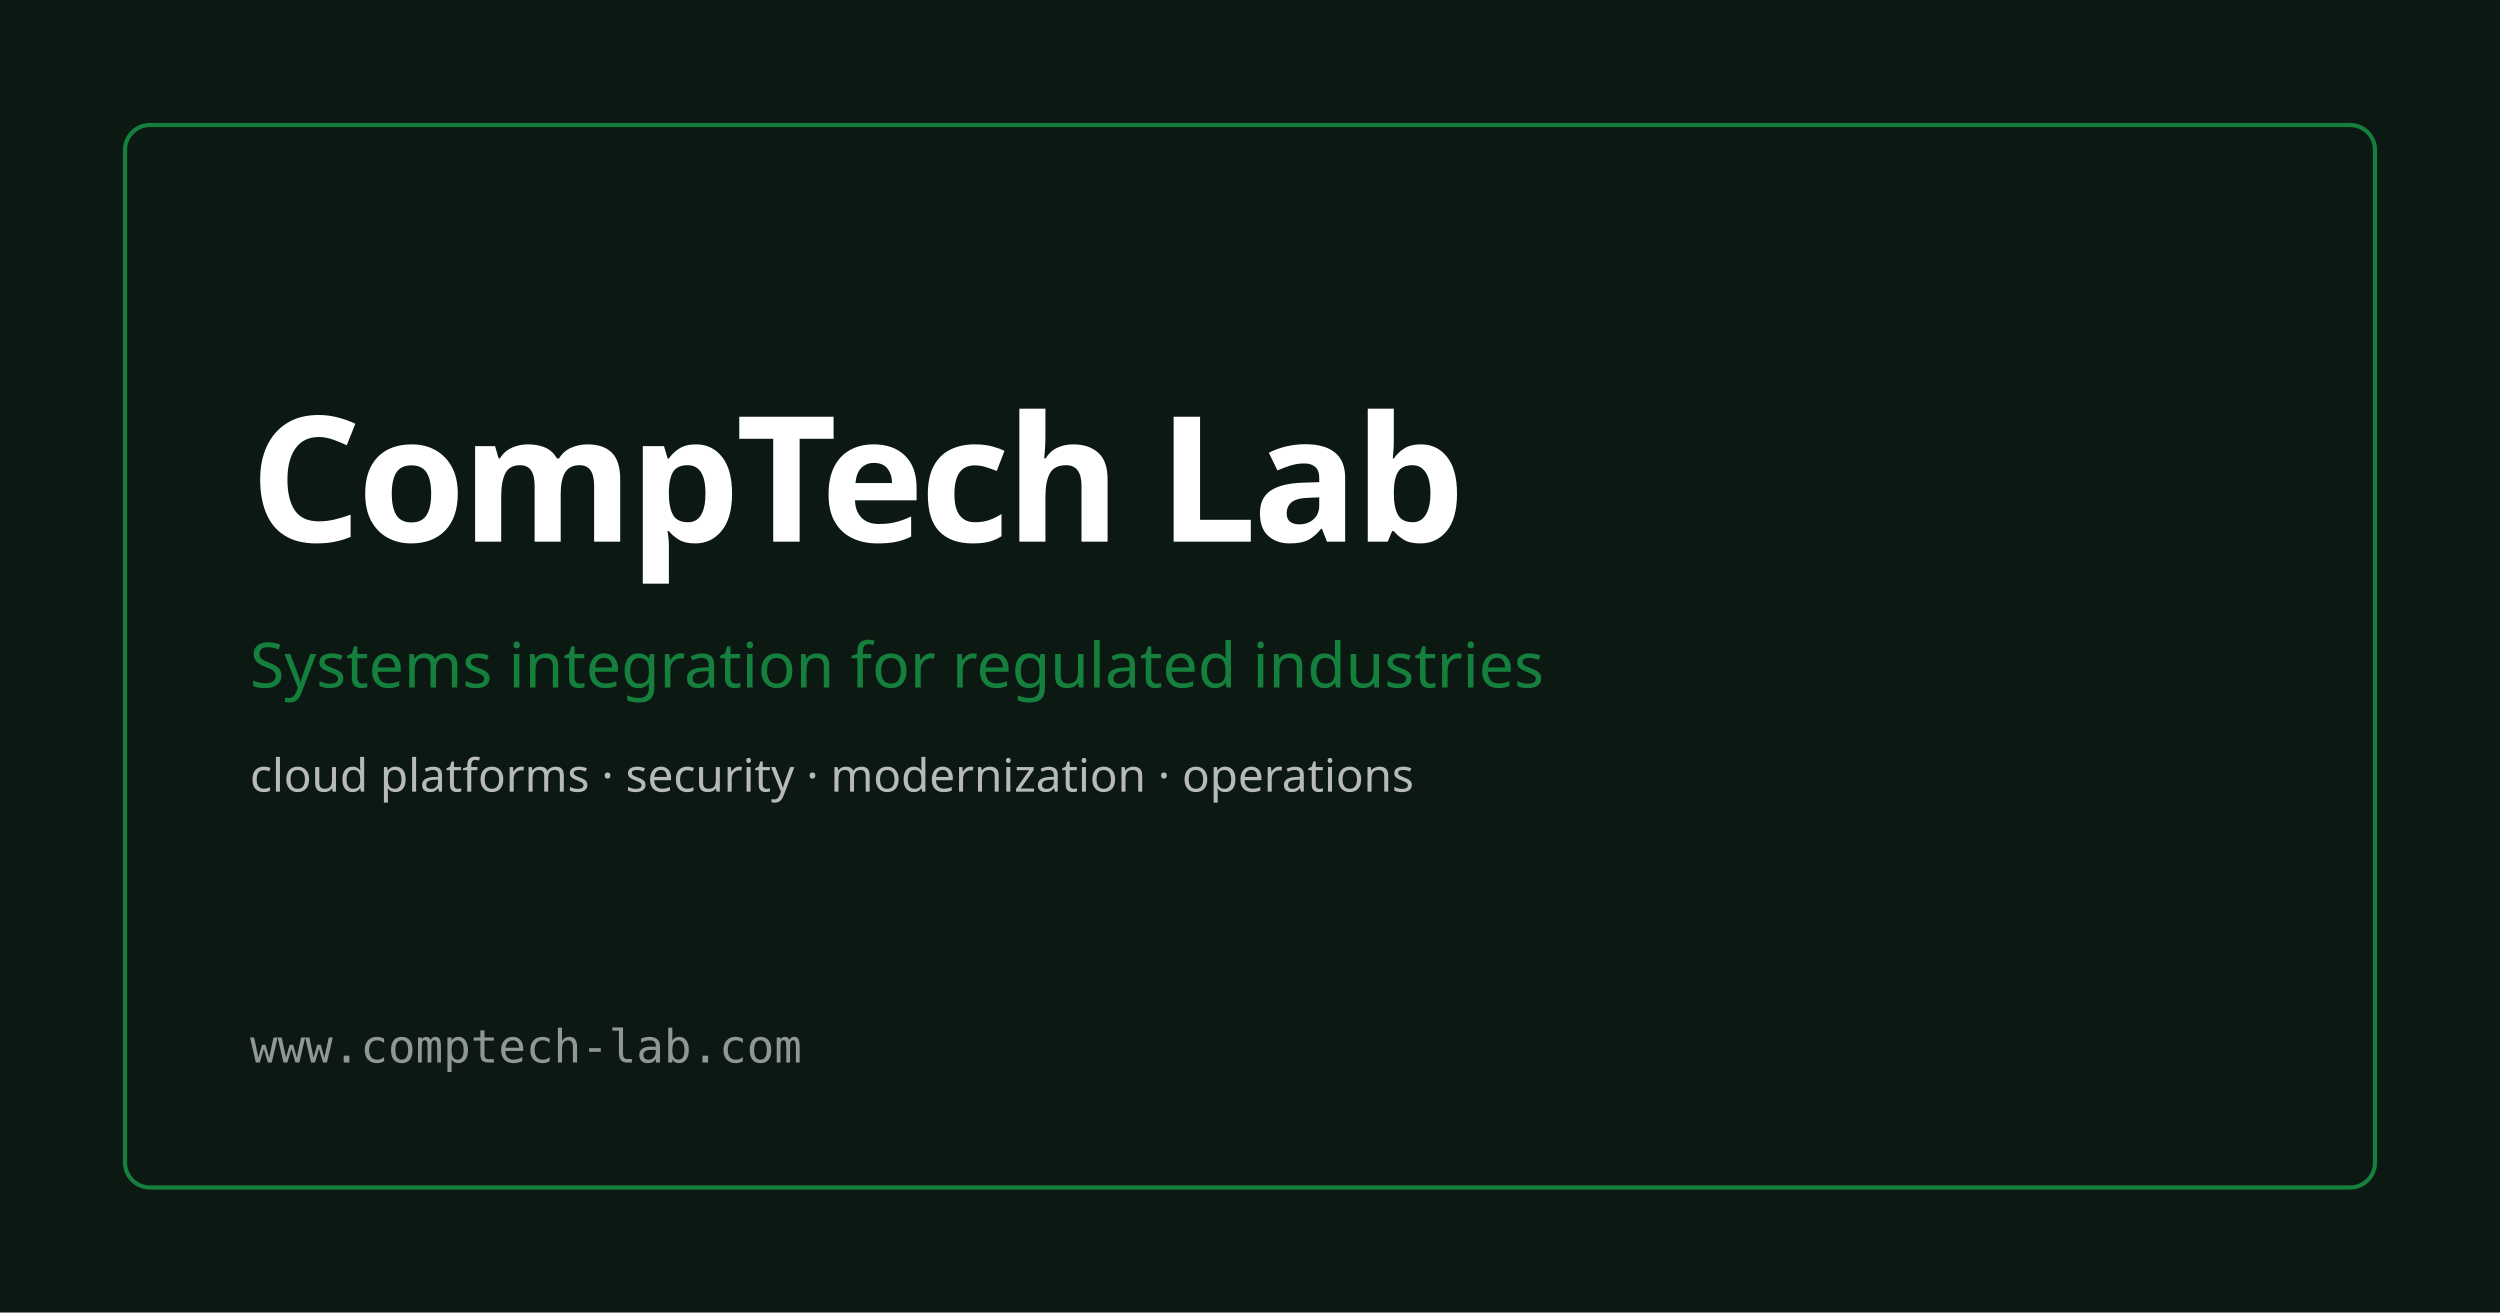
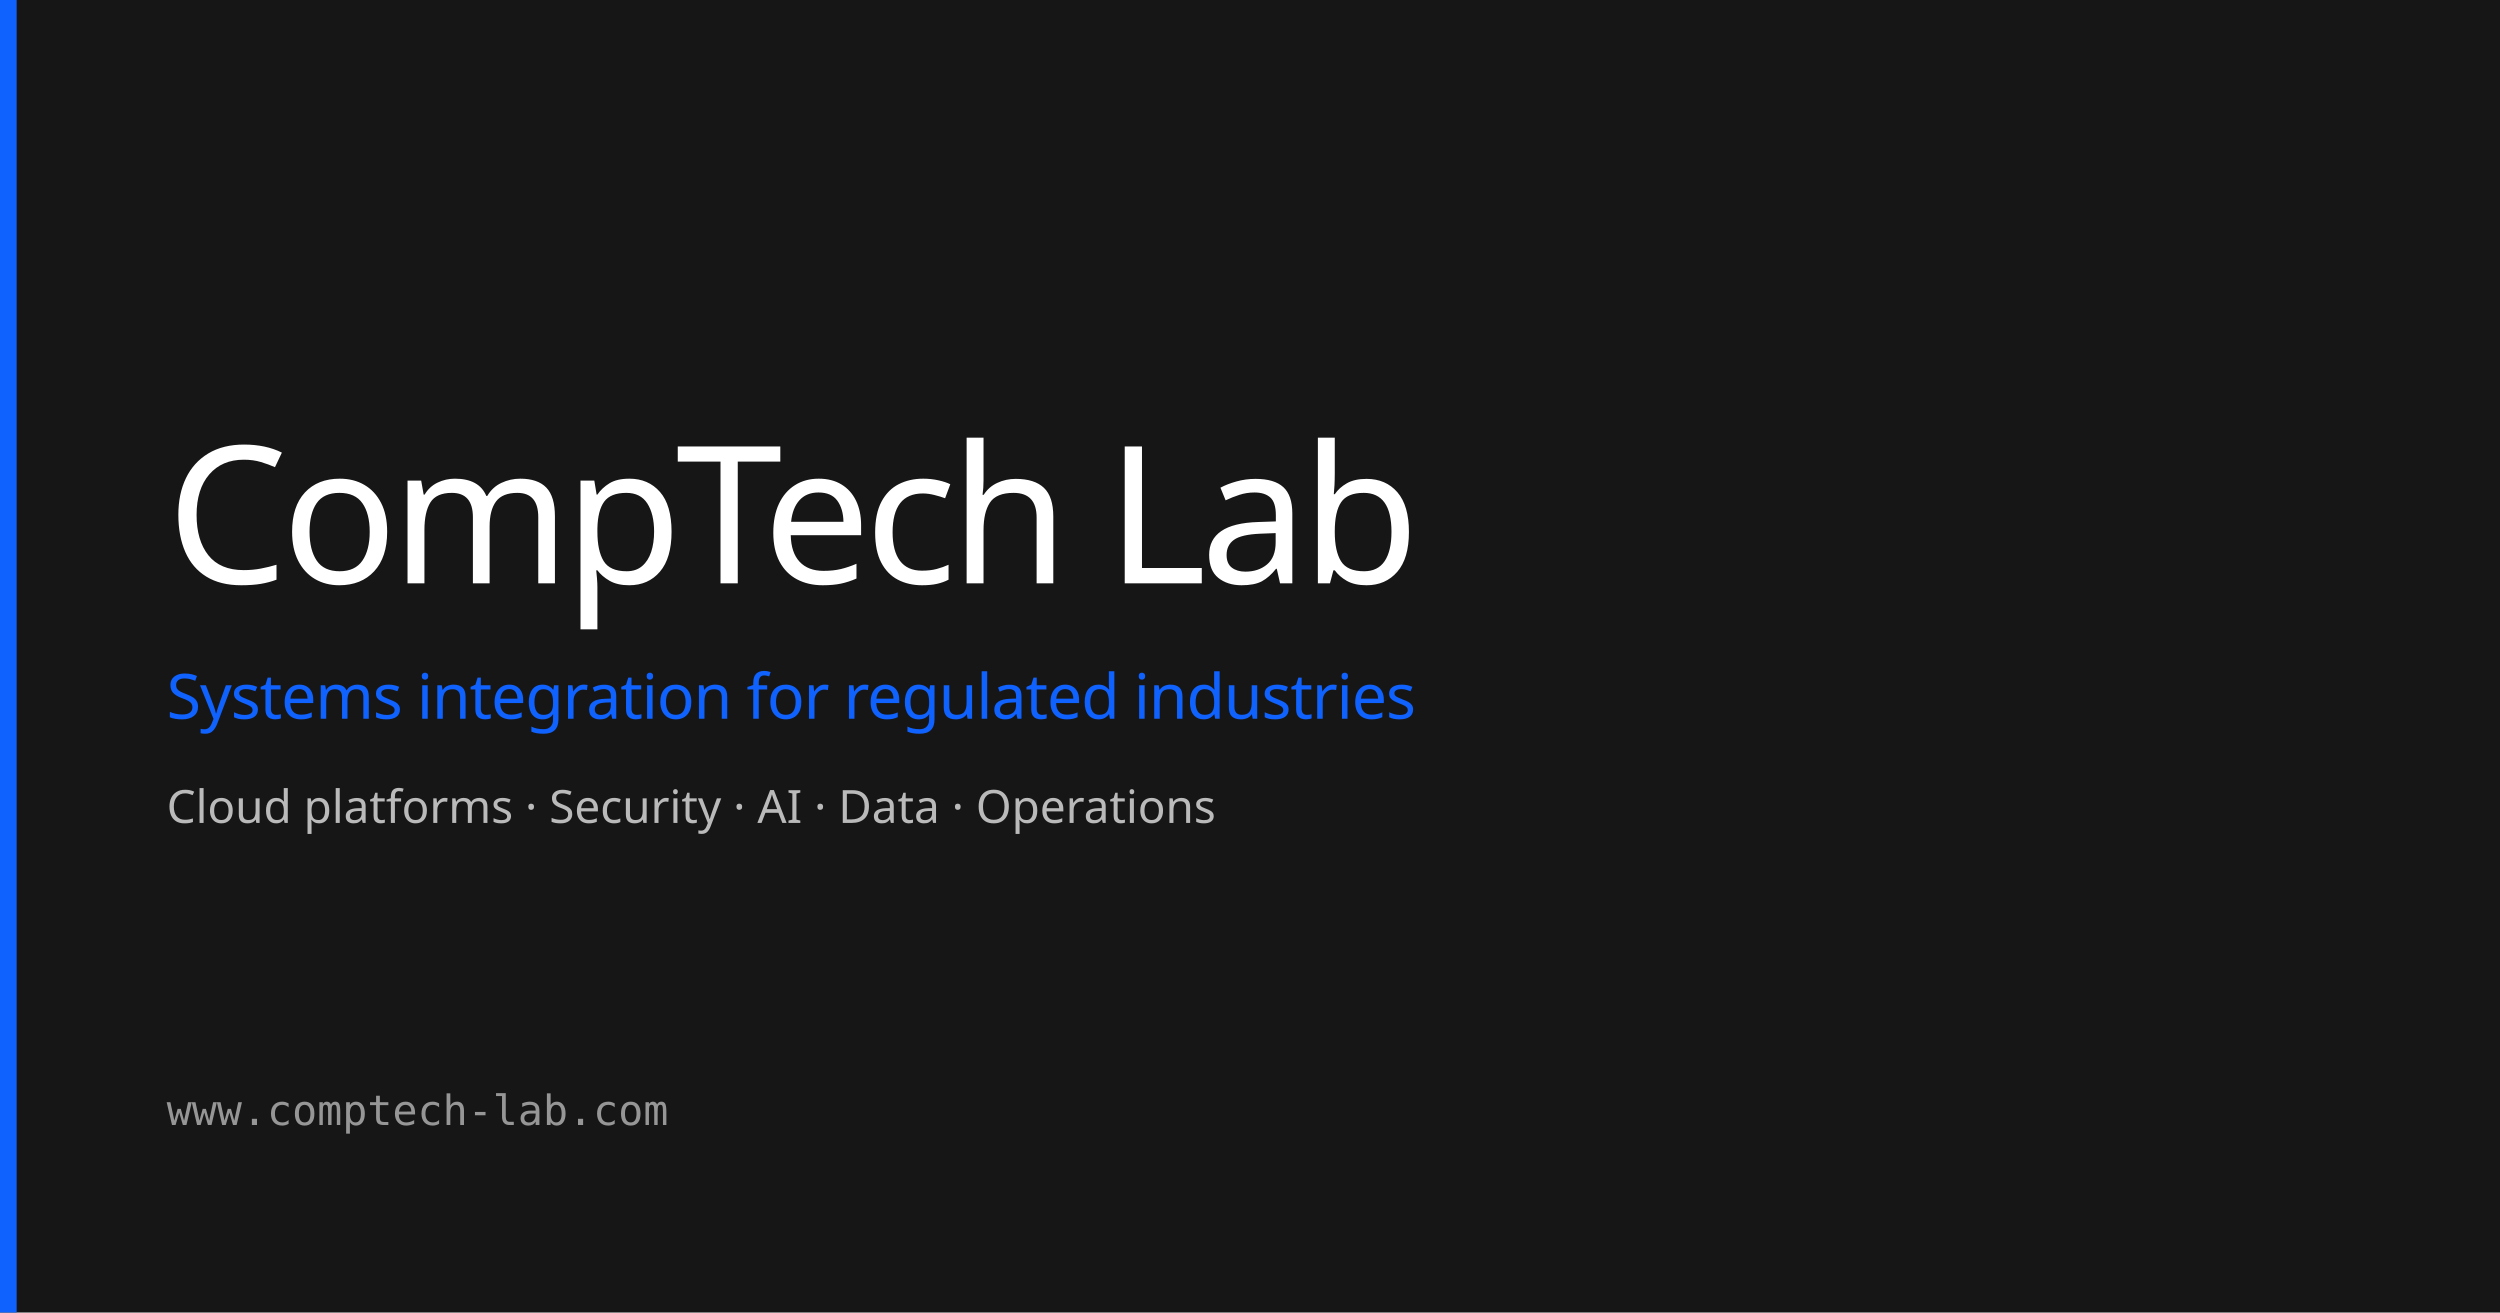
<svg xmlns="http://www.w3.org/2000/svg" viewBox="0 0 1200 630">
-   <rect width="1200" height="630" fill="#0c1812" />
-   <rect x="60" y="60" width="1080" height="510" rx="12" fill="none" stroke="#15803d" stroke-width="2" />
-   <text x="120" y="260" font-family="ui-sans-serif,system-ui" font-size="84" font-weight="700" fill="#ffffff" letter-spacing="-2">CompTech Lab</text>
-   <text x="120" y="330" font-family="ui-sans-serif,system-ui" font-size="30" font-weight="400" fill="#15803d">Systems integration for regulated industries</text>
-   <text x="120" y="380" font-family="ui-sans-serif,system-ui" font-size="22" font-weight="400" fill="rgba(255,255,255,0.7)">cloud platforms · security · modernization · operations</text>
-   <text x="120" y="510" font-family="ui-monospace,SFMono-Regular,monospace" font-size="22" fill="rgba(255,255,255,0.55)">www.comptech-lab.com</text>
+   <rect width="1200" height="630" fill="#161616" />
+   <rect x="0" y="0" width="8" height="630" fill="#0f62fe" />
+   <text x="80" y="280" font-family="'IBM Plex Sans', system-ui" font-size="92" font-weight="300" fill="#ffffff" letter-spacing="-3">CompTech Lab</text>
+   <text x="80" y="345" font-family="'IBM Plex Sans', system-ui" font-size="30" font-weight="400" fill="#0f62fe" letter-spacing="-0.5">Systems integration for regulated industries</text>
+   <text x="80" y="395" font-family="'IBM Plex Sans', system-ui" font-size="22" font-weight="400" fill="rgba(255,255,255,0.7)">Cloud platforms · Security · AI · Data · Operations</text>
+   <text x="80" y="540" font-family="'IBM Plex Mono', monospace" font-size="20" fill="rgba(255,255,255,0.55)">www.comptech-lab.com</text>
</svg>
